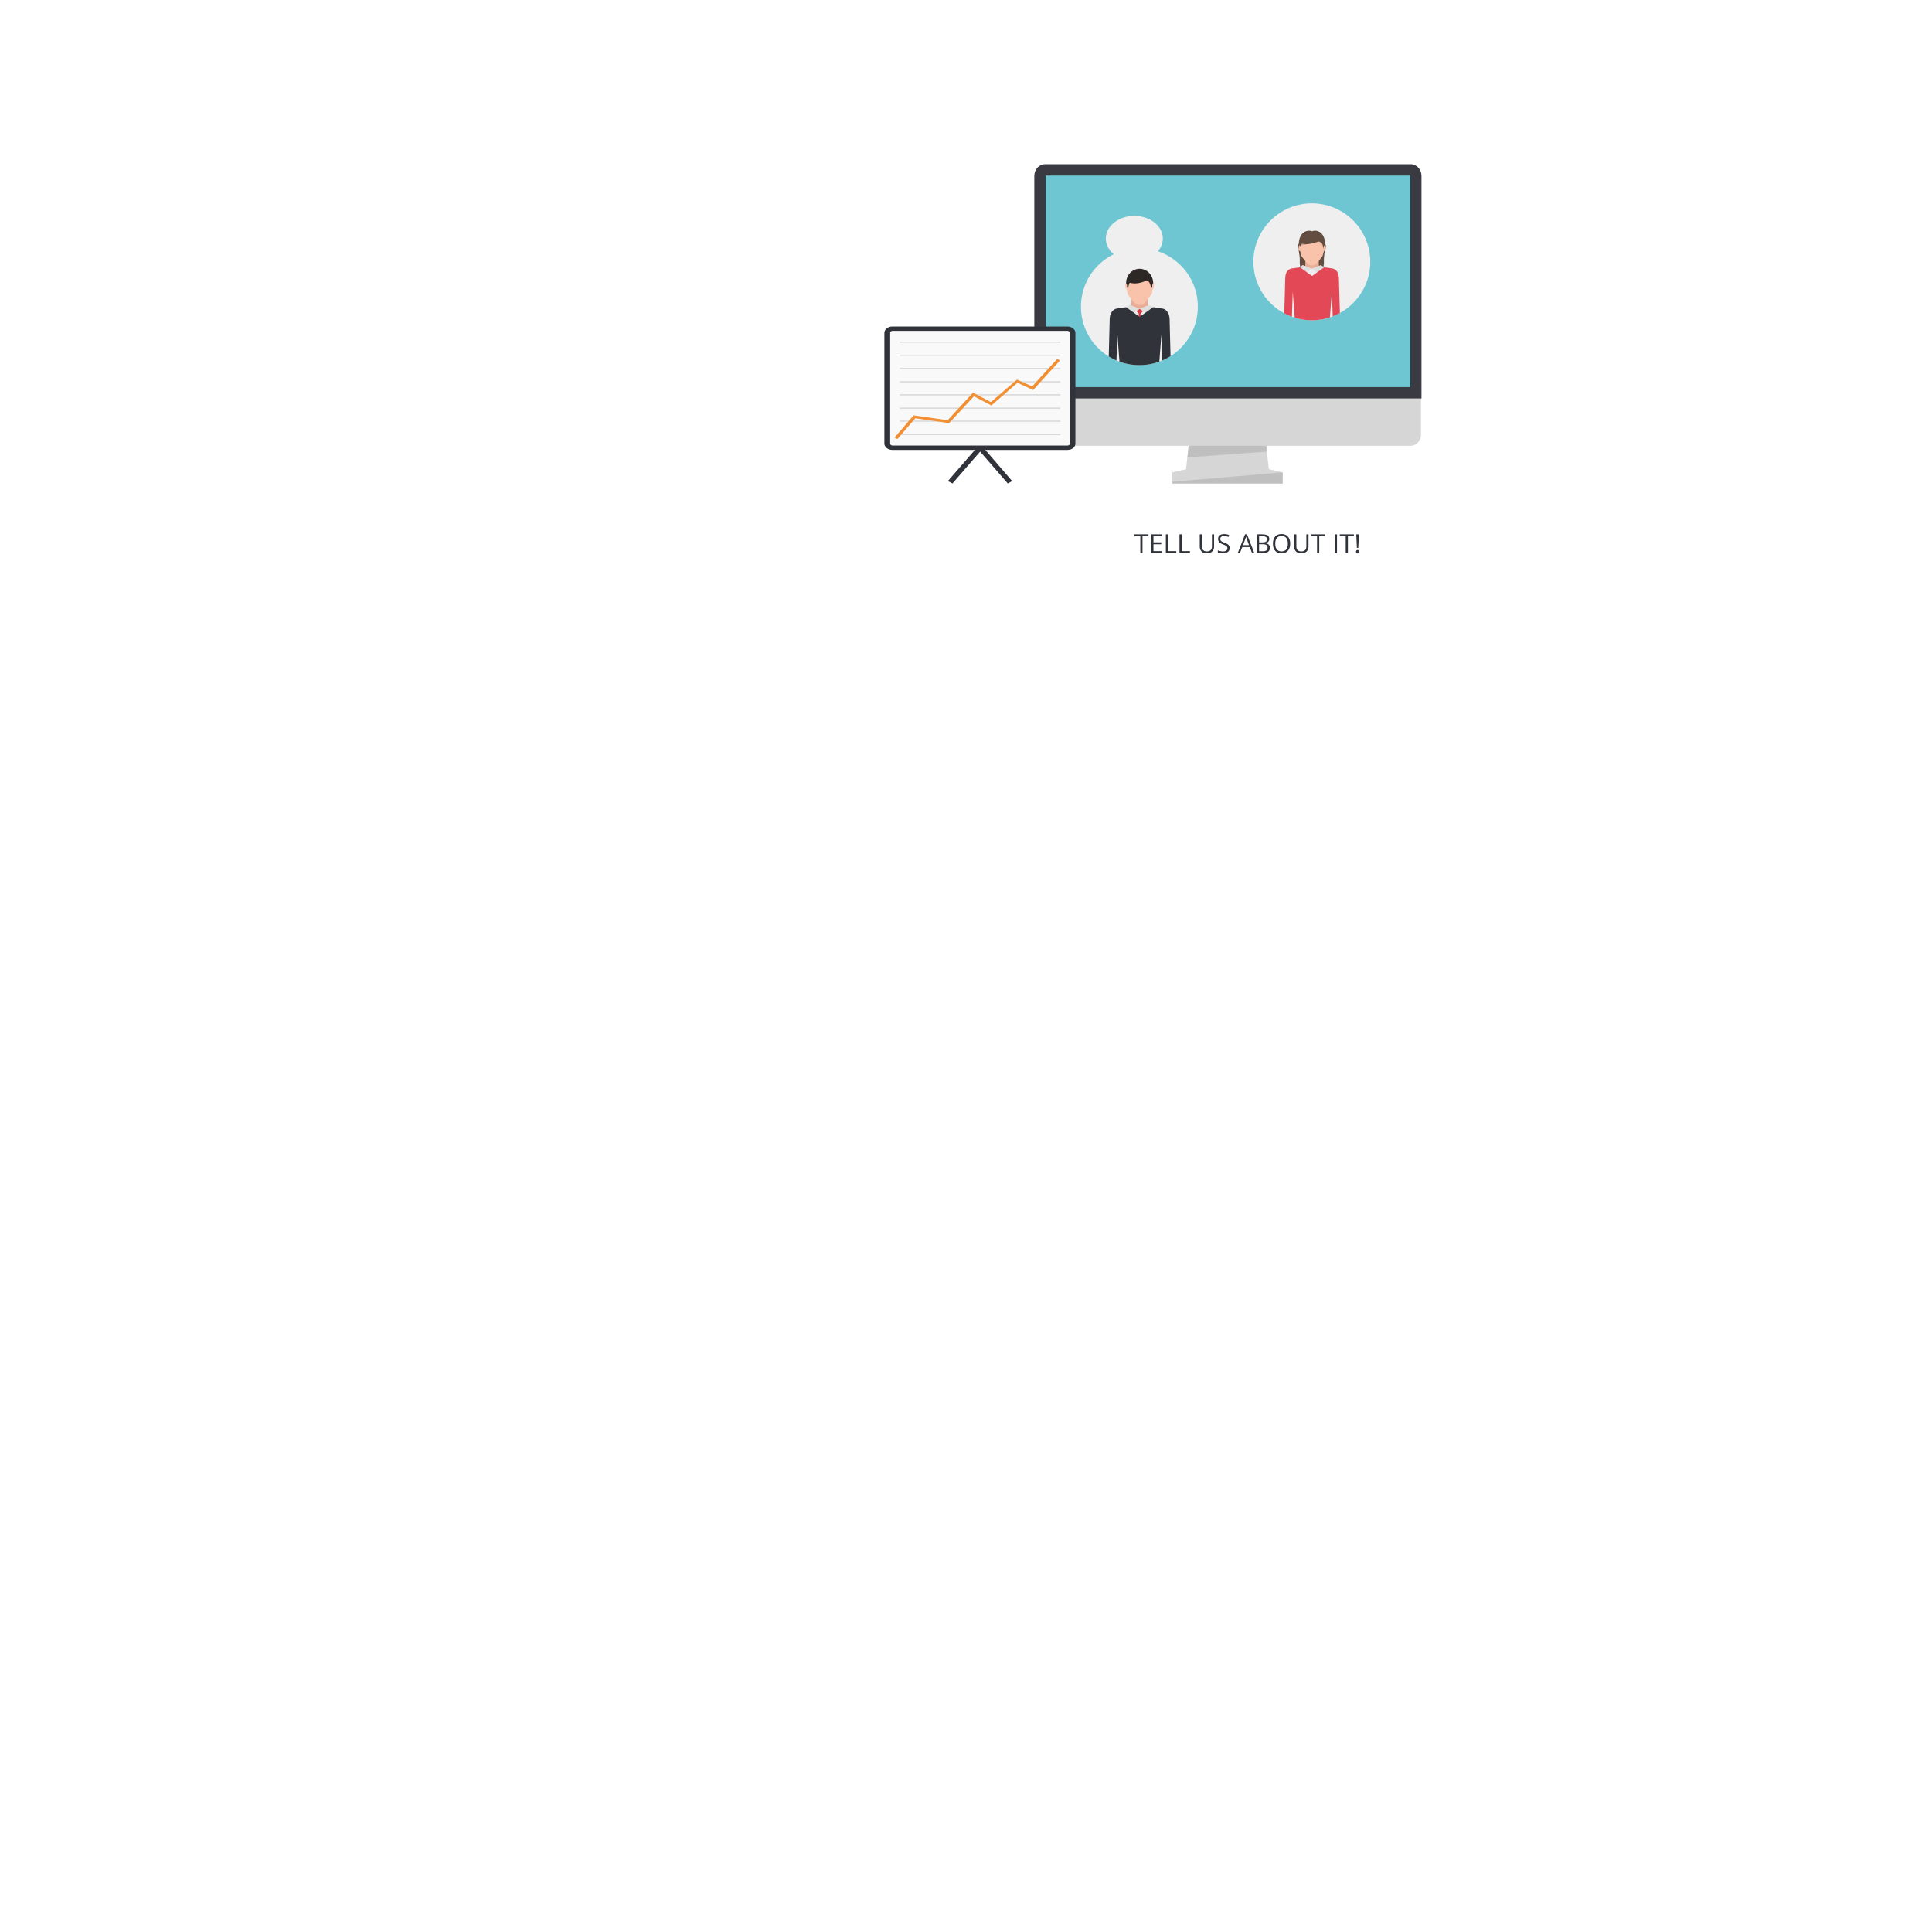
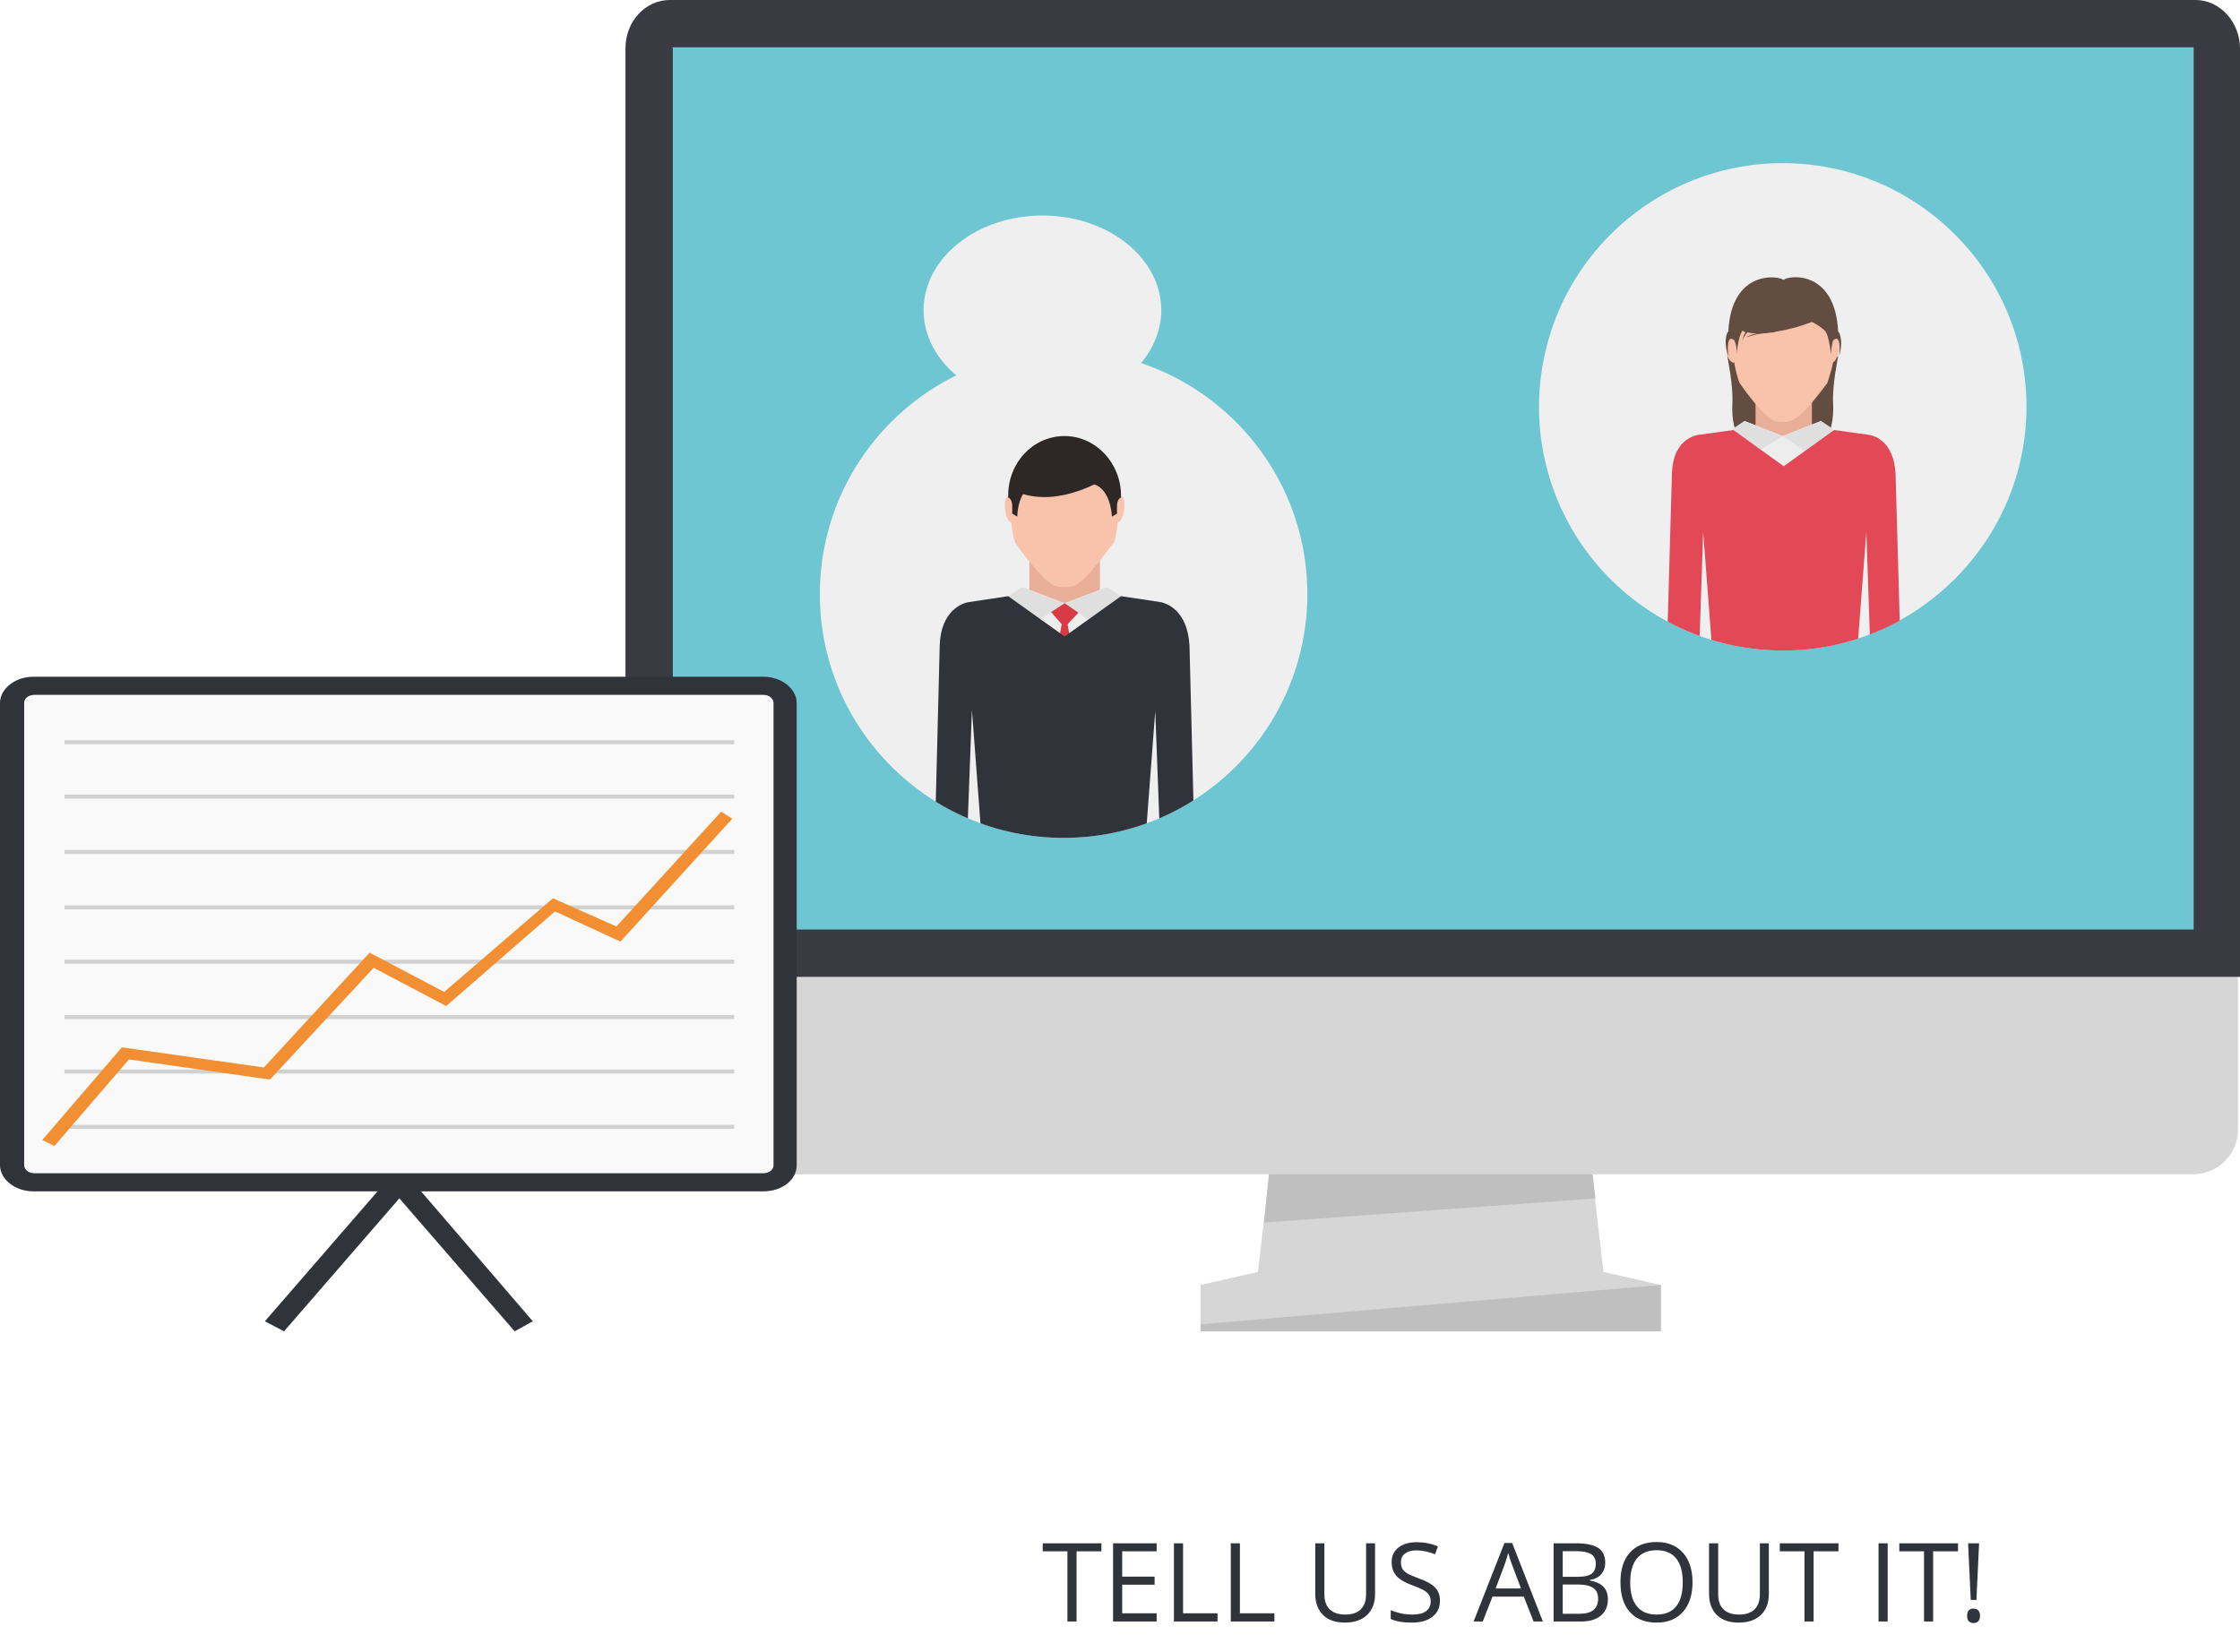
- <svg xmlns="http://www.w3.org/2000/svg" xmlns:xlink="http://www.w3.org/1999/xlink" version="1.1" id="Objects" x="0px" y="0px" viewBox="0 0 800 800" style="enable-background:new 0 0 800 800;" xml:space="preserve">
+ <svg xmlns="http://www.w3.org/2000/svg" xmlns:xlink="http://www.w3.org/1999/xlink" version="1.1" id="Objects" x="0px" y="0px" viewBox="0 0 222.4 164" style="enable-background:new 0 0 222.4 164;" xml:space="preserve">
  <style type="text/css">
	.st0{fill:#31333A;}
	.st1{font-family:'OpenSans';}
	.st2{font-size:10.871px;}
	.st3{fill:#D6D6D6;}
	.st4{fill:#BFBFBF;}
	.st5{fill:#6EC6D3;}
	.st6{fill:#3A3B42;}
	.st7{clip-path:url(#SVGID_2_);}
	.st8{fill:#EFEFEF;}
	.st9{fill:#E9AE97;}
	.st10{fill:#F8C3AA;}
	.st11{fill:#2D2725;}
	.st12{fill:#EDEDED;}
	.st13{fill:#D83B45;}
	.st14{fill:#DFDFDF;}
	.st15{clip-path:url(#SVGID_4_);}
	.st16{fill:#634C40;}
	.st17{fill:#E34856;}
	.st18{fill:#F9F9F9;}
- 	.st19{fill:#D1D1D1;}
- 	.st20{fill:#F28F32;}
+ 	.st19{fill:none;}
+ 	.st20{fill:#D1D1D1;}
+ 	.st21{fill:#F28F32;}
</style>
-   <text transform="matrix(1 0 0 1 469.6338 229.0127)" class="st0 st1 st2">TELL US ABOUT IT!</text>
+   <text transform="matrix(1 0 0 1 103.4338 161.0127)" class="st0 st1 st2">TELL US ABOUT IT!</text>
  <g>
    <g>
      <g>
        <g>
          <g>
-             <polygon class="st3" points="491.1,194.3 492.7,180.4 507.9,175.7 507.9,175.5 508.3,175.6 508.6,175.5 508.6,175.7        523.8,180.4 525.4,194.3 531.1,195.6 531.1,200.2 508.6,200.2 507.9,200.2 485.4,200.2 485.4,195.6      " />
-             <polygon class="st4" points="491.7,189.4 524.6,187 524.2,183.5 492.3,183.5      " />
-             <polygon class="st4" points="531.1,197.2 531.1,200.2 485.4,200.2 485.4,199.5 531.1,195.6      " />
-             <path class="st3" d="M428.4,180.2c0,2.4,2,4.4,4.4,4.4H584c2.4,0,4.4-2,4.4-4.4V73.4c0-2.4-2-4.4-4.4-4.4H432.7       c-2.4,0-4.4,2-4.4,4.4V180.2z" />
+             <polygon class="st3" points="124.9,126.3 126.5,112.4 141.7,107.7 141.7,107.5 142.1,107.6 142.4,107.5 142.4,107.7        157.6,112.4 159.2,126.3 164.9,127.6 164.9,132.2 142.4,132.2 141.7,132.2 119.2,132.2 119.2,127.6      " />
+             <polygon class="st4" points="125.5,121.4 158.4,119 158,115.5 126.1,115.5      " />
+             <polygon class="st4" points="164.9,129.2 164.9,132.2 119.2,132.2 119.2,131.5 164.9,127.6      " />
+             <path class="st3" d="M62.2,112.2c0,2.4,2,4.4,4.4,4.4h151.2c2.4,0,4.4-2,4.4-4.4V5.4c0-2.4-2-4.4-4.4-4.4H66.5       c-2.4,0-4.4,2-4.4,4.4L62.2,112.2L62.2,112.2z" />
          </g>
          <g>
            <g>
-               <path class="st5" d="M586.2,162.6V72.8c0-1.3-0.9-2.4-2.1-2.4H432.7c-1.1,0-2.1,1.1-2.1,2.4v89.8H586.2z" />
-               <path class="st6" d="M433,72.7h151c0,0,0,0.1,0,0.1v87.5h-151V72.8C432.9,72.7,433,72.7,433,72.7 M432.7,68        c-2.4,0-4.4,2.1-4.4,4.8v92.2h160.3V72.8c0-2.6-2-4.8-4.4-4.8H432.7L432.7,68z" />
+               <path class="st5" d="M220,94.6V4.8c0-1.3-0.9-2.4-2.1-2.4H66.5c-1.1,0-2.1,1.1-2.1,2.4v89.8H220z" />
+               <path class="st6" d="M66.8,4.7h151v0.1v87.5h-151V4.8C66.7,4.7,66.8,4.7,66.8,4.7 M66.5,0c-2.4,0-4.4,2.1-4.4,4.8V97h160.3        V4.8c0-2.6-2-4.8-4.4-4.8H66.5L66.5,0z" />
            </g>
          </g>
        </g>
      </g>
    </g>
    <g>
-       <defs>
-         <path id="SVGID_1_" d="M447.6,127c0,13.4,10.9,24.2,24.2,24.2c13.4,0,24.2-10.9,24.2-24.2c0-13.4-10.9-24.2-24.2-24.2     C458.5,102.8,447.6,113.6,447.6,127z" />
-       </defs>
-       <clipPath id="SVGID_2_">
-         <use xlink:href="#SVGID_1_" style="overflow:visible;" />
-       </clipPath>
-       <g class="st7">
-         <path class="st8" d="M447.6,127c0,13.4,10.9,24.2,24.2,24.2c13.4,0,24.2-10.9,24.2-24.2c0-13.4-10.9-24.2-24.2-24.2     C458.5,102.8,447.6,113.6,447.6,127z" />
-         <g>
-           <path class="st9" d="M471.9,123.6h3.5v4.7c0,0.5-1.6,1-3.5,1c-1.9,0-3.5-0.4-3.5-1v-4.7H471.9z" />
+       <g>
+         <defs>
+           <circle id="SVGID_1_" cx="105.6" cy="59" r="24.2" />
+         </defs>
+         <clipPath id="SVGID_2_">
+           <use xlink:href="#SVGID_1_" style="overflow:visible;" />
+         </clipPath>
+         <g class="st7">
+           <path class="st8" d="M81.4,59c0,13.4,10.9,24.2,24.2,24.2c13.4,0,24.2-10.9,24.2-24.2c0-13.4-10.9-24.2-24.2-24.2      S81.4,45.6,81.4,59z" />
          <g>
-             <path class="st10" d="M472.8,126.2c-0.3,0.1-0.6,0.1-0.9,0.1c-0.3,0-0.6,0-0.9-0.1c-1.3-0.4-4-4.3-4-4.3       c-0.3-0.9-0.4-1.8-0.4-2.9c0-4,2.4-7.3,5.3-7.3c2.9,0,5.3,3.3,5.3,7.3c0,1-0.1,2-0.4,2.9C476.7,121.8,474.1,125.8,472.8,126.2z       " />
+             <path class="st9" d="M105.7,55.6h3.5v4.7c0,0.5-1.6,1-3.5,1s-3.5-0.4-3.5-1v-4.7C102.2,55.6,105.7,55.6,105.7,55.6z" />
            <g>
-               <path class="st10" d="M476.7,118.5c-0.1,0.7,0,1.4,0.3,1.4c0.3,0.1,0.7-0.4,0.8-1.2c0.1-0.7,0-1.4-0.3-1.4        C477.2,117.3,476.8,117.8,476.7,118.5z" />
-               <path class="st10" d="M467.1,118.5c0.1,0.7,0,1.4-0.3,1.4c-0.3,0.1-0.7-0.4-0.8-1.2c-0.1-0.7,0-1.4,0.3-1.4        C466.6,117.3,466.9,117.8,467.1,118.5z" />
+               <path class="st10" d="M106.6,58.2c-0.3,0.1-0.6,0.1-0.9,0.1s-0.6,0-0.9-0.1c-1.3-0.4-4-4.3-4-4.3c-0.3-0.9-0.4-1.8-0.4-2.9        c0-4,2.4-7.3,5.3-7.3S111,47,111,51c0,1-0.1,2-0.4,2.9C110.5,53.8,107.9,57.8,106.6,58.2z" />
+               <g>
+                 <path class="st10" d="M110.5,50.5c-0.1,0.7,0,1.4,0.3,1.4c0.3,0.1,0.7-0.4,0.8-1.2c0.1-0.7,0-1.4-0.3-1.4         S110.6,49.8,110.5,50.5z" />
+                 <path class="st10" d="M100.9,50.5c0.1,0.7,0,1.4-0.3,1.4c-0.3,0.1-0.7-0.4-0.8-1.2c-0.1-0.7,0-1.4,0.3-1.4         S100.7,49.8,100.9,50.5z" />
+               </g>
+               <path class="st11" d="M105.7,43.3c3.1,0,5.6,2.7,5.6,5.9c0,0.1,0,0.1,0,0.2c0,0-0.4,0.1-0.4,0.9c0,0.5,0,0.7,0,0.7l-0.5,0.3        c0,0-0.1-3.2-2.3-3.3h-2.4h-2.4c-2.3,0.1-2.3,3.3-2.3,3.3l-0.5-0.3c0,0,0-0.2,0-0.7c0-0.8-0.4-0.9-0.4-0.9c0-0.1,0-0.1,0-0.2        C100.1,45.9,102.6,43.3,105.7,43.3z" />
+               <path class="st11" d="M109.9,47.4c0,0-4.6,3.1-8.8,1.5c0,0-0.2-2.2,2-2.6C105.3,46.1,109.9,47.4,109.9,47.4z" />
            </g>
-             <path class="st11" d="M471.9,111.3c3.1,0,5.6,2.7,5.6,5.9c0,0.1,0,0.1,0,0.2c0,0-0.4,0.1-0.4,0.9c0,0.5,0,0.7,0,0.7l-0.5,0.3       c0,0-0.1-3.2-2.3-3.3h-2.4h-2.4c-2.3,0.1-2.3,3.3-2.3,3.3l-0.5-0.3c0,0,0-0.2,0-0.7c0-0.8-0.4-0.9-0.4-0.9c0-0.1,0-0.1,0-0.2       C466.3,113.9,468.8,111.3,471.9,111.3z" />
-             <path class="st11" d="M476.1,115.4c0,0-4.6,3.1-8.8,1.5c0,0-0.2-2.2,2-2.6C471.5,114.1,476.1,115.4,476.1,115.4z" />
+             <polygon class="st12" points="109.9,58.3 109.9,69.4 101.5,69.4 101.5,58.3 105.7,59.9      " />
+             <polygon class="st13" points="105.7,60.3 106.9,67.2 105.7,69.7 104.5,67.2      " />
+             <polygon class="st13" points="105.7,59.9 107.3,60.6 105.7,62.3 104.2,60.6      " />
+             <polygon class="st14" points="105.7,59.9 109.9,58.3 111.3,59.2 109.5,62.5      " />
+             <polygon class="st14" points="105.7,59.9 101.5,58.3 100.1,59.2 101.9,62.4      " />
+             <path class="st10" d="M92.8,84.6c0,1.5,0.7,2.7,1.6,2.7s1.6-1.2,1.6-2.7s-0.7-2.7-1.6-2.7C93.5,81.9,92.8,83.1,92.8,84.6z" />
+             <path class="st10" d="M115.3,84.6c0,1.5,0.7,2.7,1.6,2.7s1.6-1.2,1.6-2.7s-0.7-2.7-1.6-2.7C116.1,81.9,115.3,83.1,115.3,84.6z" />
+             <path class="st0" d="M92.8,83.9c0,0,0.4-15.8,0.5-19.8c0.1-3.5,2.3-4.2,2.8-4.3l0,0l4-0.6l5.6,4l5.6-4l4,0.6l0,0       c0.4,0.1,2.6,0.7,2.8,4.3c0.1,3.9,0.5,19.8,0.5,19.8h-3.4l-0.5-13.3l-1,13.2h-8.1h-8.1l-1-13.3L96,83.8h-3.2V83.9z" />
          </g>
-           <polygon class="st12" points="476.1,126.3 476.1,137.4 467.7,137.4 467.7,126.3 471.9,127.9     " />
-           <polygon class="st13" points="471.9,128.3 473.1,135.2 471.9,137.7 470.7,135.2     " />
-           <polygon class="st13" points="471.9,127.9 473.5,128.6 471.9,130.3 470.4,128.6     " />
-           <polygon class="st14" points="471.9,127.9 476.1,126.3 477.5,127.2 475.7,130.5     " />
-           <polygon class="st14" points="471.9,127.9 467.7,126.3 466.3,127.2 468.1,130.4     " />
-           <path class="st10" d="M459,152.6c0,1.5,0.7,2.7,1.6,2.7c0.9,0,1.6-1.2,1.6-2.7s-0.7-2.7-1.6-2.7      C459.7,149.9,459,151.1,459,152.6z" />
-           <path class="st10" d="M481.5,152.6c0,1.5,0.7,2.7,1.6,2.7c0.9,0,1.6-1.2,1.6-2.7s-0.7-2.7-1.6-2.7      C482.3,149.9,481.5,151.1,481.5,152.6z" />
-           <path class="st0" d="M459,151.9c0,0,0.4-15.8,0.5-19.8c0.1-3.5,2.3-4.2,2.8-4.3v0l4-0.6l5.6,4l5.6-4l4,0.6v0      c0.4,0.1,2.6,0.7,2.8,4.3c0.1,3.9,0.5,19.8,0.5,19.8h-3.4l-0.5-13.3l-1,13.2l-8.1,0l-8.1,0l-1-13.3l-0.5,13.3H459z" />
        </g>
      </g>
    </g>
    <g>
-       <defs>
-         <path id="SVGID_3_" d="M519,108.4c0,13.4,10.9,24.2,24.2,24.2s24.2-10.9,24.2-24.2c0-13.4-10.9-24.2-24.2-24.2S519,95,519,108.4z     " />
-       </defs>
-       <clipPath id="SVGID_4_">
-         <use xlink:href="#SVGID_3_" style="overflow:visible;" />
-       </clipPath>
-       <g class="st15">
-         <path class="st8" d="M519,108.4c0,13.4,10.9,24.2,24.2,24.2s24.2-10.9,24.2-24.2c0-13.4-10.9-24.2-24.2-24.2S519,95,519,108.4z" />
-         <g>
+       <g>
+         <defs>
+           <ellipse id="SVGID_3_" transform="matrix(0.2011 -0.9796 0.9796 0.2011 101.8364 205.6622)" cx="177" cy="40.4" rx="24.2" ry="24.2" />
+         </defs>
+         <clipPath id="SVGID_4_">
+           <use xlink:href="#SVGID_3_" style="overflow:visible;" />
+         </clipPath>
+         <g class="st15">
+           <path class="st8" d="M152.8,40.4c0,13.4,10.9,24.2,24.2,24.2s24.2-10.9,24.2-24.2c0-13.4-10.9-24.2-24.2-24.2      S152.8,27,152.8,40.4z" />
          <g>
-             <path class="st16" d="M537.7,103.4l5.5,0.4l5.5-0.4c0,0-0.6,2.9-0.5,4.6c0.1,1.7-0.3,2.7-0.3,2.7h-4.7h-4.7c0,0-0.4-1-0.3-2.7       C538.3,106.3,537.7,103.4,537.7,103.4z" />
            <g>
-               <path class="st9" d="M543.3,107.4h2.8v4.2c0,0.5-1.3,0.9-2.8,0.9s-2.8-0.4-2.8-0.9v-4.2H543.3z" />
-               <polygon class="st12" points="547,109.8 547,119.7 539.4,119.7 539.4,109.8 543.2,111.3       " />
-               <polygon class="st14" points="543.2,111.3 547,109.8 548.2,110.6 546.6,113.6       " />
-               <polygon class="st14" points="543.2,111.3 539.4,109.8 538.2,110.6 539.8,113.4       " />
-               <path class="st10" d="M531.7,133.3c0,1.4,0.7,2.5,1.5,2.5c0.8,0,1.5-1.1,1.5-2.5c0-1.4-0.7-2.5-1.5-2.5        C532.3,130.8,531.7,131.9,531.7,133.3z" />
-               <path class="st10" d="M551.8,133.3c0,1.4,0.7,2.5,1.5,2.5c0.8,0,1.5-1.1,1.5-2.5c0-1.4-0.7-2.5-1.5-2.5        C552.4,130.8,551.8,131.9,551.8,133.3z" />
-               <path class="st17" d="M531.7,132.6c0,0,0.4-14.1,0.5-17.6c0.1-3.2,2.1-3.7,2.5-3.8v0l3.6-0.5l5,3.6l5-3.6l3.6,0.5v0        c0.4,0.1,2.3,0.6,2.5,3.8c0.1,3.5,0.5,17.6,0.5,17.6h-3l-0.4-11.8l-0.9,11.8l-7.2,0l-7.2,0l-0.9-11.8l-0.4,11.9H531.7z" />
+               <path class="st16" d="M171.5,35.4l5.5,0.4l5.5-0.4c0,0-0.6,2.9-0.5,4.6s-0.3,2.7-0.3,2.7H177h-4.7c0,0-0.4-1-0.3-2.7        C172.1,38.3,171.5,35.4,171.5,35.4z" />
+               <g>
+                 <path class="st9" d="M177.1,39.4h2.8v4.2c0,0.5-1.3,0.9-2.8,0.9s-2.8-0.4-2.8-0.9v-4.2H177.1z" />
+                 <polygon class="st12" points="180.8,41.8 180.8,51.7 173.2,51.7 173.2,41.8 177,43.3        " />
+                 <polygon class="st14" points="177,43.3 180.8,41.8 182,42.6 180.4,45.6        " />
+                 <polygon class="st14" points="177,43.3 173.2,41.8 172,42.6 173.6,45.4        " />
+                 <path class="st10" d="M165.5,65.3c0,1.4,0.7,2.5,1.5,2.5s1.5-1.1,1.5-2.5s-0.7-2.5-1.5-2.5C166.1,62.8,165.5,63.9,165.5,65.3         z" />
+                 <path class="st10" d="M185.6,65.3c0,1.4,0.7,2.5,1.5,2.5s1.5-1.1,1.5-2.5s-0.7-2.5-1.5-2.5C186.2,62.8,185.6,63.9,185.6,65.3         z" />
+                 <path class="st17" d="M165.5,64.6c0,0,0.4-14.1,0.5-17.6c0.1-3.2,2.1-3.7,2.5-3.8l0,0l3.6-0.5l5,3.6l5-3.6l3.6,0.5l0,0         c0.4,0.1,2.3,0.6,2.5,3.8c0.1,3.5,0.5,17.6,0.5,17.6h-3l-0.4-11.8l-0.9,11.8h-7.2H170l-0.9-11.8l-0.4,11.9L165.5,64.6         L165.5,64.6z" />
+               </g>
+               <path class="st10" d="M177.8,41.8c-0.3,0.1-0.5,0.1-0.8,0.1s-0.6,0-0.8-0.1c-1.2-0.4-3.5-3.8-3.5-3.8c-0.3-0.8-0.6-2.1-0.6-3        c0-3.8,2.2-6.9,5-6.9c2.7,0,5,3.1,5,6.9c0,1-0.4,2.2-0.7,3.1C181.3,38.1,179.1,41.4,177.8,41.8z" />
+               <g>
+                 <path class="st10" d="M181.5,34.6c-0.1,0.7,0,1.3,0.3,1.4s0.6-0.4,0.8-1.1c0.1-0.7,0-1.3-0.3-1.4S181.7,33.9,181.5,34.6z" />
+                 <path class="st10" d="M172.5,34.6c0.1,0.7,0,1.3-0.3,1.4s-0.7-0.4-0.8-1.1s0-1.3,0.3-1.4S172.3,33.9,172.5,34.6z" />
+               </g>
+               <path class="st16" d="M171.6,32.9c0.3-6,4.8-5.6,5.5-5.1c0.5-0.5,5.1-1,5.4,5.1c0,0,0.6,0.6,0.1,2.5c0,0,0.3-2.4-0.6-1.6        c0,0-0.2,0.6-0.2,1.4c0,0-0.2-1.7-0.5-2.2s-2.1-1.6-3.2-1.6c-0.7,0-0.9,0-1,0l0,0l0,0l0,0l0,0c-0.1,0-0.3,0-1,0        c-1.2,0-3,1.1-3.2,1.6c-0.3,0.5-0.5,2.2-0.5,2.2c0.1-0.8-0.2-1.4-0.2-1.4c-0.9-0.8-0.6,1.6-0.6,1.6        C171,33.5,171.6,32.9,171.6,32.9z" />
            </g>
-             <path class="st10" d="M544,109.8c-0.3,0.1-0.5,0.1-0.8,0.1c-0.3,0-0.6,0-0.8-0.1c-1.2-0.4-3.5-3.8-3.5-3.8       c-0.3-0.8-0.6-2.1-0.6-3c0-3.8,2.2-6.9,5-6.9c2.7,0,5,3.1,5,6.9c0,1-0.4,2.2-0.7,3.1C547.5,106.1,545.3,109.4,544,109.8z" />
-             <g>
-               <path class="st10" d="M547.7,102.6c-0.1,0.7,0,1.3,0.3,1.4c0.3,0.1,0.6-0.4,0.8-1.1c0.1-0.7,0-1.3-0.3-1.4        C548.2,101.4,547.9,101.9,547.7,102.6z" />
-               <path class="st10" d="M538.7,102.6c0.1,0.7,0,1.3-0.3,1.4c-0.3,0.1-0.7-0.4-0.8-1.1c-0.1-0.7,0-1.3,0.3-1.4        C538.2,101.4,538.5,101.9,538.7,102.6z" />
-             </g>
-             <path class="st16" d="M537.8,100.9c0.3-6,4.8-5.6,5.5-5.1c0.5-0.5,5.1-1,5.4,5.1c0,0,0.6,0.6,0.1,2.5c0,0,0.3-2.4-0.6-1.6       c0,0-0.2,0.6-0.2,1.4c0,0-0.2-1.7-0.5-2.2c-0.3-0.5-2.1-1.6-3.2-1.6c-0.7,0-0.9,0-1,0c0,0,0,0,0,0l0,0l0,0c0,0,0,0,0,0       c-0.1,0-0.3,0-1,0c-1.2,0-3,1.1-3.2,1.6c-0.3,0.5-0.5,2.2-0.5,2.2c0.1-0.8-0.2-1.4-0.2-1.4c-0.9-0.8-0.6,1.6-0.6,1.6       C537.2,101.5,537.8,100.9,537.8,100.9z" />
+             <path class="st16" d="M172.3,32.6l0.3-0.4c0,0,0,0-0.1,0l0.7-1.1c0,0,4.4-1.6,4.5-1.6s1.1,0.6,2,1.2h0.2c0,0,0,0-0.1,0.1       c0.7,0.4,1.2,0.7,1.2,0.7s-2,1-4.5,1.4c-0.2,0-0.3,0.1-0.4,0.1l0,0c-0.3,0-0.6,0.1-1,0.1c-1,0.1-1.7,0.4-1.7,0.4       c0.2-0.2,0.6-0.3,1.1-0.4c-0.3,0-0.6,0-1-0.1c-0.3,0.3-0.6,0.8-0.5,1.3c0,0-0.1-0.7,0.3-1.3C173,32.8,172.6,32.7,172.3,32.6z" />
          </g>
-           <path class="st16" d="M538.5,100.6l0.3-0.4c0,0,0,0-0.1,0l0.7-1.1c0,0,4.4-1.6,4.5-1.6c0.1,0,1.1,0.6,2,1.2h0.2c0,0,0,0-0.1,0.1      c0.7,0.4,1.2,0.7,1.2,0.7s-2,1-4.5,1.4c-0.2,0-0.3,0.1-0.4,0.1c0,0,0,0,0,0c-0.3,0-0.6,0.1-1,0.1c-1,0.1-1.7,0.4-1.7,0.4      c0.2-0.2,0.6-0.3,1.1-0.4c-0.3,0-0.6,0-1-0.1c-0.3,0.3-0.6,0.8-0.5,1.3c0,0-0.1-0.7,0.3-1.3      C539.2,100.8,538.8,100.7,538.5,100.6z" />
        </g>
      </g>
    </g>
  </g>
  <g>
    <g>
-       <path class="st18" d="M440,185.4h-68.4c-2.3,0-4.2-1.9-4.2-4.2v-40.9c0-2.3,1.9-4.2,4.2-4.2H440c2.3,0,4.2,1.9,4.2,4.2v40.9    C444.1,183.5,442.3,185.4,440,185.4z" />
-       <path class="st0" d="M442,186.3h-72.5c-1.8,0-3.3-1.2-3.3-2.6v-45.9c0-1.4,1.5-2.6,3.3-2.6H442c1.8,0,3.3,1.2,3.3,2.6v45.9    C445.3,185.2,443.8,186.3,442,186.3z M369.6,137c-0.5,0-1,0.3-1,0.8v45.9c0,0.4,0.4,0.8,1,0.8H442c0.5,0,1-0.3,1-0.8v-45.9    c0-0.4-0.4-0.8-1-0.8H369.6z" />
+       <path class="st18" d="M73.8,117.4H5.4c-2.3,0-4.2-1.9-4.2-4.2V72.3c0-2.3,1.9-4.2,4.2-4.2h68.4c2.3,0,4.2,1.9,4.2,4.2v40.9    C77.9,115.5,76.1,117.4,73.8,117.4z" />
+       <path class="st0" d="M75.8,118.3H3.3c-1.8,0-3.3-1.2-3.3-2.6V69.8c0-1.4,1.5-2.6,3.3-2.6h72.5c1.8,0,3.3,1.2,3.3,2.6v45.9    C79.1,117.2,77.6,118.3,75.8,118.3z M3.4,69c-0.5,0-1,0.3-1,0.8v45.9c0,0.4,0.4,0.8,1,0.8h72.4c0.5,0,1-0.3,1-0.8V69.8    c0-0.4-0.4-0.8-1-0.8L3.4,69L3.4,69z" />
    </g>
    <g>
      <g>
-         <line class="st18" x1="405.8" y1="185.4" x2="393.4" y2="199.7" />
-         <polygon class="st0" points="394.4,200.2 392.5,199.2 404.9,184.9 406.8,185.9    " />
+         <line class="st19" x1="39.6" y1="117.4" x2="27.2" y2="131.7" />
+         <polygon class="st0" points="28.2,132.2 26.3,131.2 38.7,116.9 40.6,117.9    " />
      </g>
      <g>
-         <line class="st18" x1="405.8" y1="185.4" x2="418.2" y2="199.7" />
-         <polygon class="st0" points="417.3,200.2 404.9,185.9 406.8,184.9 419.1,199.2    " />
+         <line class="st19" x1="39.6" y1="117.4" x2="52" y2="131.7" />
+         <polygon class="st0" points="51.1,132.2 38.7,117.9 40.6,116.9 52.9,131.2    " />
      </g>
    </g>
    <g>
      <g>
-         <rect x="372.6" y="141.5" class="st19" width="66.5" height="0.4" />
+         <rect x="6.4" y="73.5" class="st20" width="66.5" height="0.4" />
      </g>
      <g>
-         <rect x="372.6" y="146.9" class="st19" width="66.5" height="0.4" />
+         <rect x="6.4" y="78.9" class="st20" width="66.5" height="0.4" />
      </g>
      <g>
-         <rect x="372.6" y="152.4" class="st19" width="66.5" height="0.4" />
+         <rect x="6.4" y="84.4" class="st20" width="66.5" height="0.4" />
      </g>
      <g>
-         <rect x="372.6" y="157.9" class="st19" width="66.5" height="0.4" />
+         <rect x="6.4" y="89.9" class="st20" width="66.5" height="0.4" />
      </g>
      <g>
-         <rect x="372.6" y="163.3" class="st19" width="66.5" height="0.4" />
+         <rect x="6.4" y="95.3" class="st20" width="66.5" height="0.4" />
      </g>
      <g>
-         <rect x="372.6" y="168.8" class="st19" width="66.5" height="0.4" />
+         <rect x="6.4" y="100.8" class="st20" width="66.5" height="0.4" />
      </g>
      <g>
-         <rect x="372.6" y="174.2" class="st19" width="66.5" height="0.4" />
+         <rect x="6.4" y="106.2" class="st20" width="66.5" height="0.4" />
      </g>
      <g>
-         <rect x="372.6" y="179.7" class="st19" width="66.5" height="0.4" />
+         <rect x="6.4" y="111.7" class="st20" width="66.5" height="0.4" />
      </g>
    </g>
    <g>
-       <polygon class="st20" points="371.6,181.8 370.4,181.2 378.3,172 392.4,174 402.9,162.6 410.3,166.5 421.1,157.2 427.4,160     437.8,148.6 438.9,149.3 427.8,161.5 421.3,158.5 410.5,167.9 403.3,164.1 393,175.2 379,173.2   " />
+       <polygon class="st21" points="5.4,113.8 4.2,113.2 12.1,104 26.2,106 36.7,94.6 44.1,98.5 54.9,89.2 61.2,92 71.6,80.6 72.7,81.3     61.6,93.5 55.1,90.5 44.3,99.9 37.1,96.1 26.8,107.2 12.8,105.2   " />
    </g>
  </g>
-   <path class="st8" d="M480.3,109.9l-1.6-5c1.7-1.6,2.8-3.8,2.8-6.1c0-5.2-5.3-9.4-11.8-9.4c-6.5,0-11.8,4.2-11.8,9.4  c0,5.2,5.3,9.4,11.8,9.4c2.3,0,4.5-0.5,6.3-1.5L480.3,109.9z" />
+   <path class="st8" d="M114.1,41.9l-1.6-5c1.7-1.6,2.8-3.8,2.8-6.1c0-5.2-5.3-9.4-11.8-9.4s-11.8,4.2-11.8,9.4c0,5.2,5.3,9.4,11.8,9.4  c2.3,0,4.5-0.5,6.3-1.5L114.1,41.9z" />
</svg>
